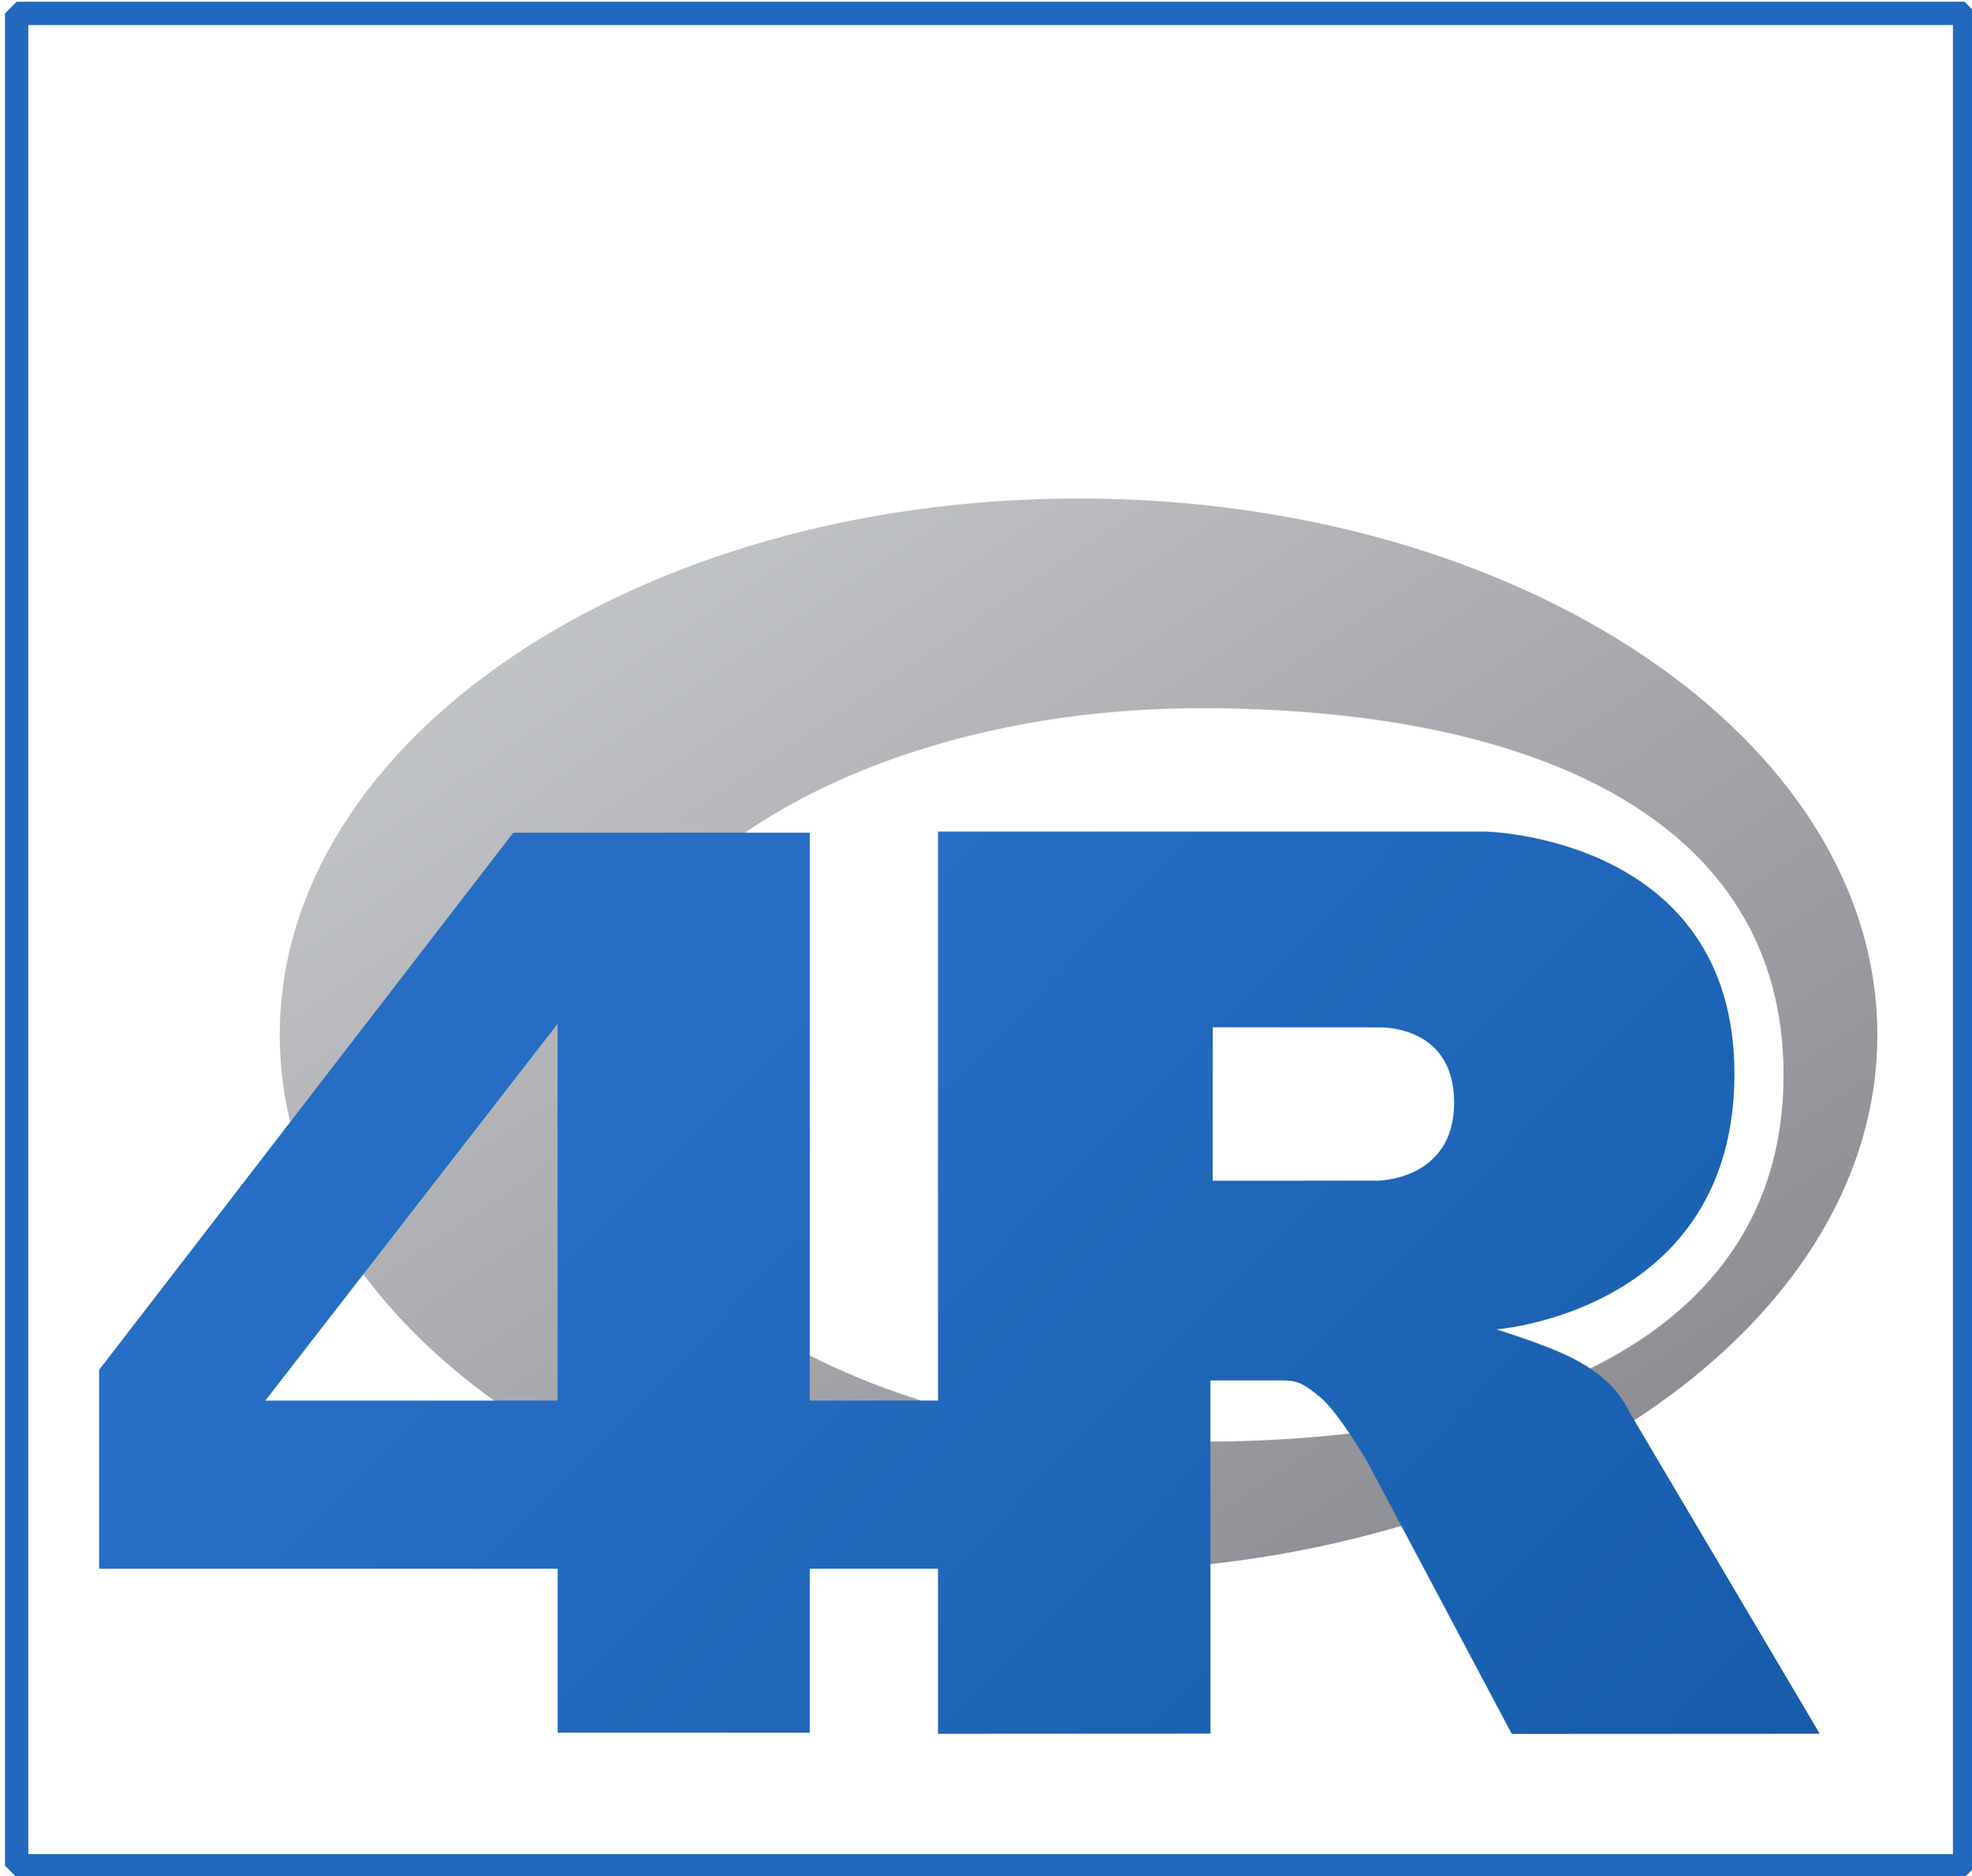
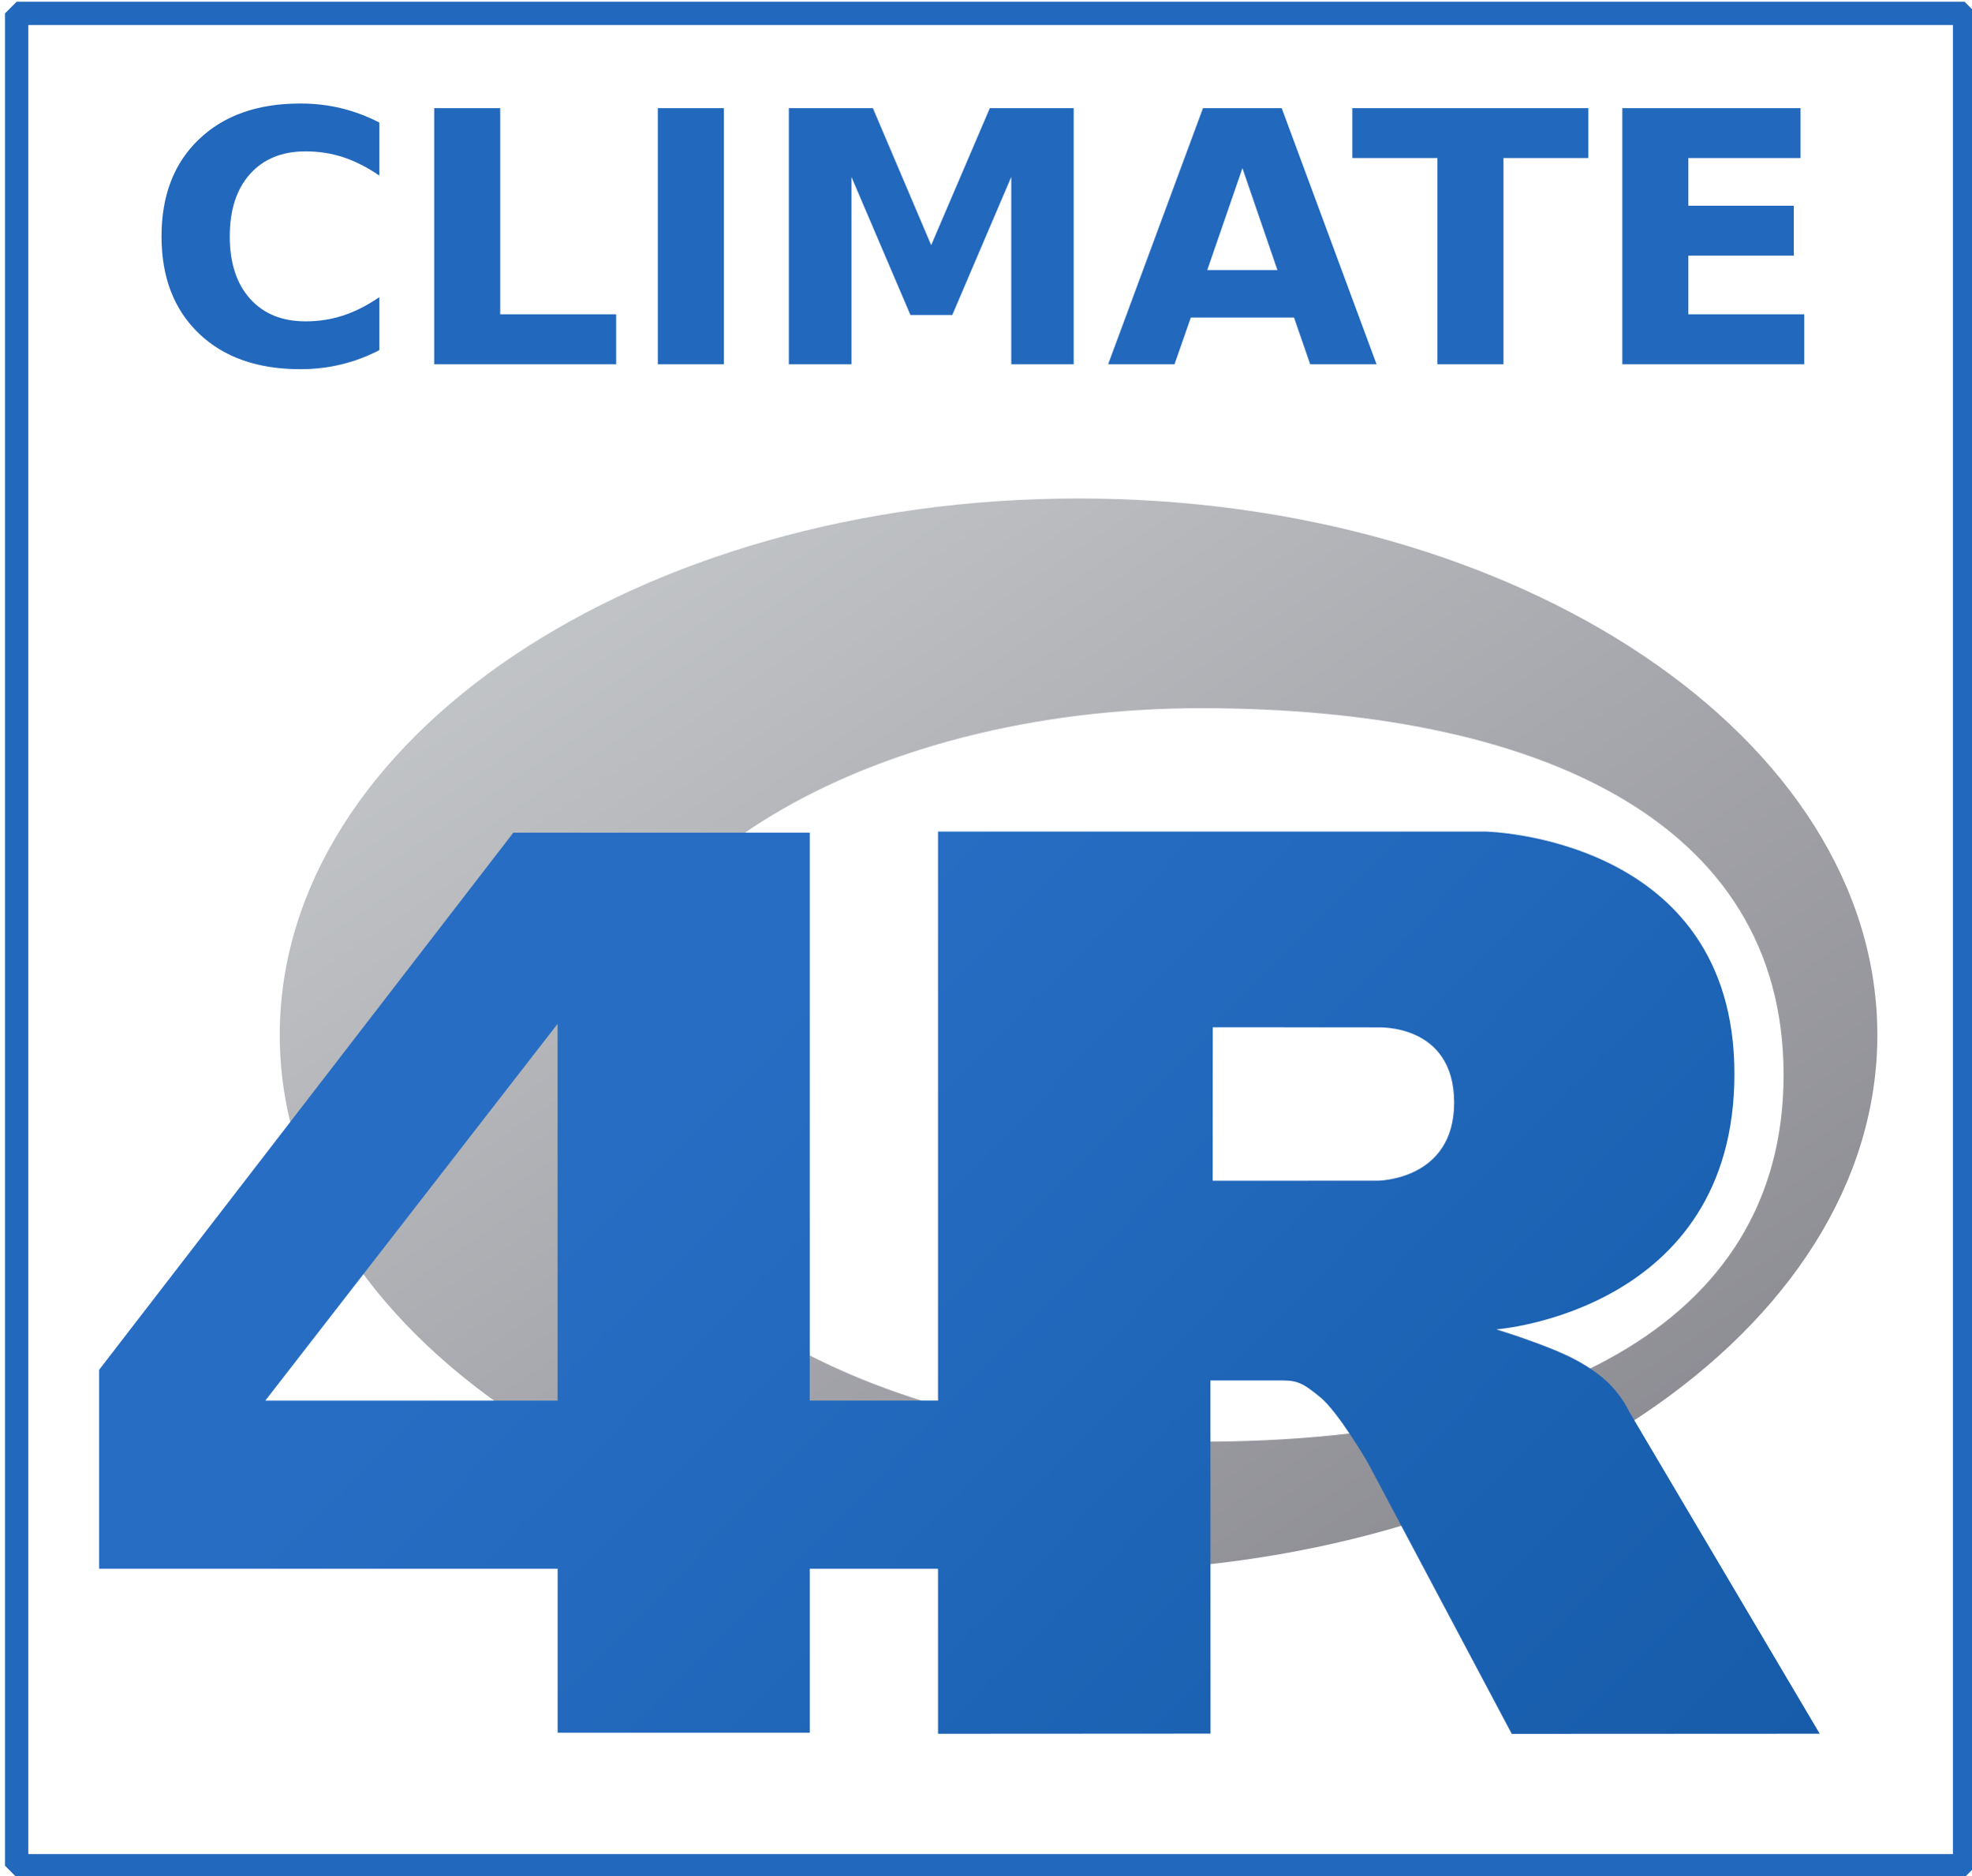
<svg xmlns="http://www.w3.org/2000/svg" id="svg5257" version="1.1" viewBox="0 0 38.015 36.168" height="36.168mm" width="38.015mm">
  <defs id="defs5251">
    <linearGradient spreadMethod="pad" gradientUnits="userSpaceOnUse" y2="553.442" y1="151.401" x2="703.067" x1="301.026" id="gradientFill-2" gradientTransform="matrix(0.05233152,0,0,0.05339971,61.25029,59.28507)">
      <stop id="stop898" stop-opacity="1" stop-color="rgb(39,109,195)" offset="0" />
      <stop id="stop900" stop-opacity="1" stop-color="rgb(22,92,170)" offset="1" />
    </linearGradient>
    <linearGradient spreadMethod="pad" gradientUnits="userSpaceOnUse" y2="593.787" y1="3.666" x2="590.863" x1="0.741" id="gradientFill-1" gradientTransform="matrix(0.06459543,0,0,0.04326138,61.25029,59.28507)">
      <stop id="stop893" stop-opacity="1" stop-color="rgb(203,206,208)" offset="0" />
      <stop id="stop895" stop-opacity="1" stop-color="rgb(132,131,139)" offset="1" />
    </linearGradient>
    <linearGradient spreadMethod="pad" gradientUnits="userSpaceOnUse" y2="553.442" y1="151.401" x2="703.067" x1="301.026" id="gradientFill-2-6" gradientTransform="matrix(0.04229656,0,0,0.04327738,5.356661,9.483681)">
      <stop id="stop898-3" stop-opacity="1" stop-color="rgb(39,109,195)" offset="0" />
      <stop id="stop900-9" stop-opacity="1" stop-color="rgb(22,92,170)" offset="1" />
    </linearGradient>
    <linearGradient spreadMethod="pad" gradientUnits="userSpaceOnUse" y2="593.787" y1="3.666" x2="590.863" x1="0.741" id="gradientFill-1-9" gradientTransform="matrix(0.05220878,0,0,0.03506085,5.356681,9.483685)">
      <stop id="stop893-5" stop-opacity="1" stop-color="rgb(203,206,208)" offset="0" />
      <stop id="stop895-2" stop-opacity="1" stop-color="rgb(132,131,139)" offset="1" />
    </linearGradient>
  </defs>
  <path style="fill:url(#gradientFill-1-9);fill-rule:evenodd;stroke-width:0.043;overflow:visible" d="m 20.8,30.302 c -8.508,0 -15.405,-4.632 -15.405,-10.345 0,-5.713 6.897,-10.345 15.405,-10.345 8.508,0 15.405,4.632 15.405,10.345 0,5.713 -6.897,10.345 -15.405,10.345 z m 2.358,-16.646 c -6.467,0 -11.709,3.166 -11.709,7.072 0,3.906 5.242,7.072 11.709,7.072 6.467,0 11.239,-2.165 11.239,-7.072 0,-4.906 -4.772,-7.072 -11.239,-7.072 z" id="path905-1" />
  <path style="fill:url(#gradientFill-2-6);fill-opacity:1;fill-rule:evenodd;stroke-width:0.162;overflow:visible" d="m 18.09,16.036 0,10.972 -2.474,0 0,-10.951 -5.717,0 -7.988,10.358 0,3.836 8.843,0 0,3.162 4.862,0 0,-3.162 2.474,0 0,3.182 5.255,-0.003 -0.002,-6.81 1.411,0 c 0.289,0 0.413,0.084 0.705,0.321 0.35,0.284 0.919,1.264 0.919,1.264 l 2.777,5.23 5.939,-0.003 -3.675,-6.212 c 0,0 -0.112,-0.248 -0.342,-0.493 -0.235,-0.25 -0.56,-0.44 -0.748,-0.535 -0.541,-0.275 -1.472,-0.557 -1.473,-0.557 0,0 4.593,-0.341 4.593,-4.927 0,-4.586 -4.806,-4.673 -4.806,-4.673 l -10.553,0 z m -7.337,3.707 0,7.266 -5.637,0 5.637,-7.266 z m 12.635,0.066 3.182,0.002 -5.16e-4,5.17e-4 c 0,0 1.474,-0.08 1.474,1.451 0,1.5 -1.474,1.505 -1.474,1.505 l -3.183,0.001 0.002,-2.958 z" id="path907-3" />
  <g aria-label="4" transform="scale(1.071947,0.9328821)" style="font-style:italic;font-variant:normal;font-weight:normal;font-stretch:normal;font-size:19.141px;line-height:1.25;font-family:sans-serif;-inkscape-font-specification:'sans-serif Italic';letter-spacing:0px;word-spacing:0px;overflow:visible;fill:#2167ba;fill-opacity:1;stroke:none;stroke-width:0.479" id="text5229-9" />
  <rect style="fill:#2268bc;fill-opacity:0;stroke:#2268bc;stroke-width:0.449;stroke-linejoin:bevel;stroke-miterlimit:4;stroke-opacity:1;stroke-dasharray:none;stroke-dashoffset:0" id="rect5883" width="37.566" height="35.719" x="0.321" y="0.258" />
-   <flowRoot xml:space="preserve" id="flowRoot3785" style="font-size:24px;font-style:normal;font-weight:bold;line-height:125%;letter-spacing:0px;word-spacing:0px;fill:#2268bc;fill-opacity:1;stroke:none;font-family:Sans;-inkscape-font-specification:Sans" transform="matrix(0.2822222,0,0,0.2822222,23.40628,8.173924)">
-     <flowRegion id="flowRegion3787">
-       <rect id="rect3789" width="175.231" height="32.531" x="-73.085" y="-27.993" style="fill:#2268bc;fill-opacity:1" />
-     </flowRegion>
-     <flowPara id="flowPara3791" style="font-style:normal;font-variant:normal;font-weight:bold;font-stretch:normal;font-family:Sans;-inkscape-font-specification:Sans">CLIMATE</flowPara>
-   </flowRoot>
+   <g transform="matrix(0.2822222,0,0,0.2822222,23.40628,8.173924)" style="font-size:24px;font-style:normal;font-weight:bold;line-height:125%;letter-spacing:0px;word-spacing:0px;fill:#2268bc;fill-opacity:1;stroke:none;font-family:Sans;-inkscape-font-specification:Sans" id="flowRoot3785">
+     <path d="m -57.016,-5.039 c -0.828,0.43 -1.691,0.754 -2.59,0.973 -0.898,0.219 -1.836,0.328 -2.812,0.328 -2.914,-3e-7 -5.223,-0.812 -6.926,-2.438 -1.703,-1.633 -2.555,-3.844 -2.555,-6.633 -2e-6,-2.797 0.852,-5.008 2.555,-6.633 1.703,-1.633 4.012,-2.449 6.926,-2.449 0.977,1.8e-5 1.914,0.109 2.812,0.328 0.898,0.219 1.762,0.543 2.59,0.973 l 0,3.621 c -0.836,-0.57 -1.66,-0.988 -2.473,-1.254 -0.813,-0.266 -1.668,-0.398 -2.566,-0.398 -1.609,1.5e-5 -2.875,0.516 -3.797,1.547 -0.922,1.031 -1.383,2.453 -1.383,4.266 -6e-6,1.805 0.461,3.223 1.383,4.254 0.922,1.031 2.187,1.547 3.797,1.547 0.898,2.9e-6 1.754,-0.133 2.566,-0.398 0.812,-0.266 1.637,-0.684 2.473,-1.254 l 0,3.621" style="font-variant:normal;font-stretch:normal;font-family:Sans;-inkscape-font-specification:Sans" id="path3806" />
+     <path d="m -53.266,-21.574 4.512,0 0,14.086 7.922,0 0,3.41 -12.434,0 0,-17.496" style="font-variant:normal;font-stretch:normal;font-family:Sans;-inkscape-font-specification:Sans" id="path3808" />
+     <path d="m -37.984,-21.574 4.512,0 0,17.496 -4.512,0 0,-17.496" style="font-variant:normal;font-stretch:normal;font-family:Sans;-inkscape-font-specification:Sans" id="path3810" />
+     <path d="m -29.031,-21.574 5.742,0 3.984,9.363 4.008,-9.363 5.73,0 0,17.496 -4.266,0 0,-12.797 -4.031,9.434 -2.859,0 -4.031,-9.434 0,12.797 -4.277,0 0,-17.496" style="font-variant:normal;font-stretch:normal;font-family:Sans;-inkscape-font-specification:Sans" id="path3812" />
+     <path d="m 5.492,-7.266 -7.055,0 -1.113,3.188 -4.535,0 6.48,-17.496 5.379,0 6.48,17.496 -4.535,0 -1.102,-3.188 M -0.438,-10.512 l 4.793,0 -2.391,-6.961 -2.402,6.961" style="font-variant:normal;font-stretch:normal;font-family:Sans;-inkscape-font-specification:Sans" id="path3814" />
+     <path d="m 9.477,-21.574 16.125,0 0,3.41 -5.801,0 0,14.086 -4.512,0 0,-14.086 -5.813,0 0,-3.41" style="font-variant:normal;font-stretch:normal;font-family:Sans;-inkscape-font-specification:Sans" id="path3816" />
+     <path d="m 27.922,-21.574 12.176,0 0,3.41 -7.664,0 0,3.258 7.207,0 0,3.41 -7.207,0 0,4.008 7.922,0 0,3.41 -12.434,0 0,-17.496" style="font-variant:normal;font-stretch:normal;font-family:Sans;-inkscape-font-specification:Sans" id="path3818" />
+   </g>
  <text xml:space="preserve" style="font-size:24px;font-style:normal;font-weight:bold;line-height:125%;letter-spacing:0px;word-spacing:0px;fill:#000000;fill-opacity:1;stroke:none;font-family:Sans;-inkscape-font-specification:Sans" x="-93.037" y="-4.788" id="text3793" transform="matrix(0.2822222,0,0,0.2822222,-1.7647122e-6,0)">
    <tspan id="tspan3795" x="-93.037" y="-4.788" />
  </text>
</svg>
